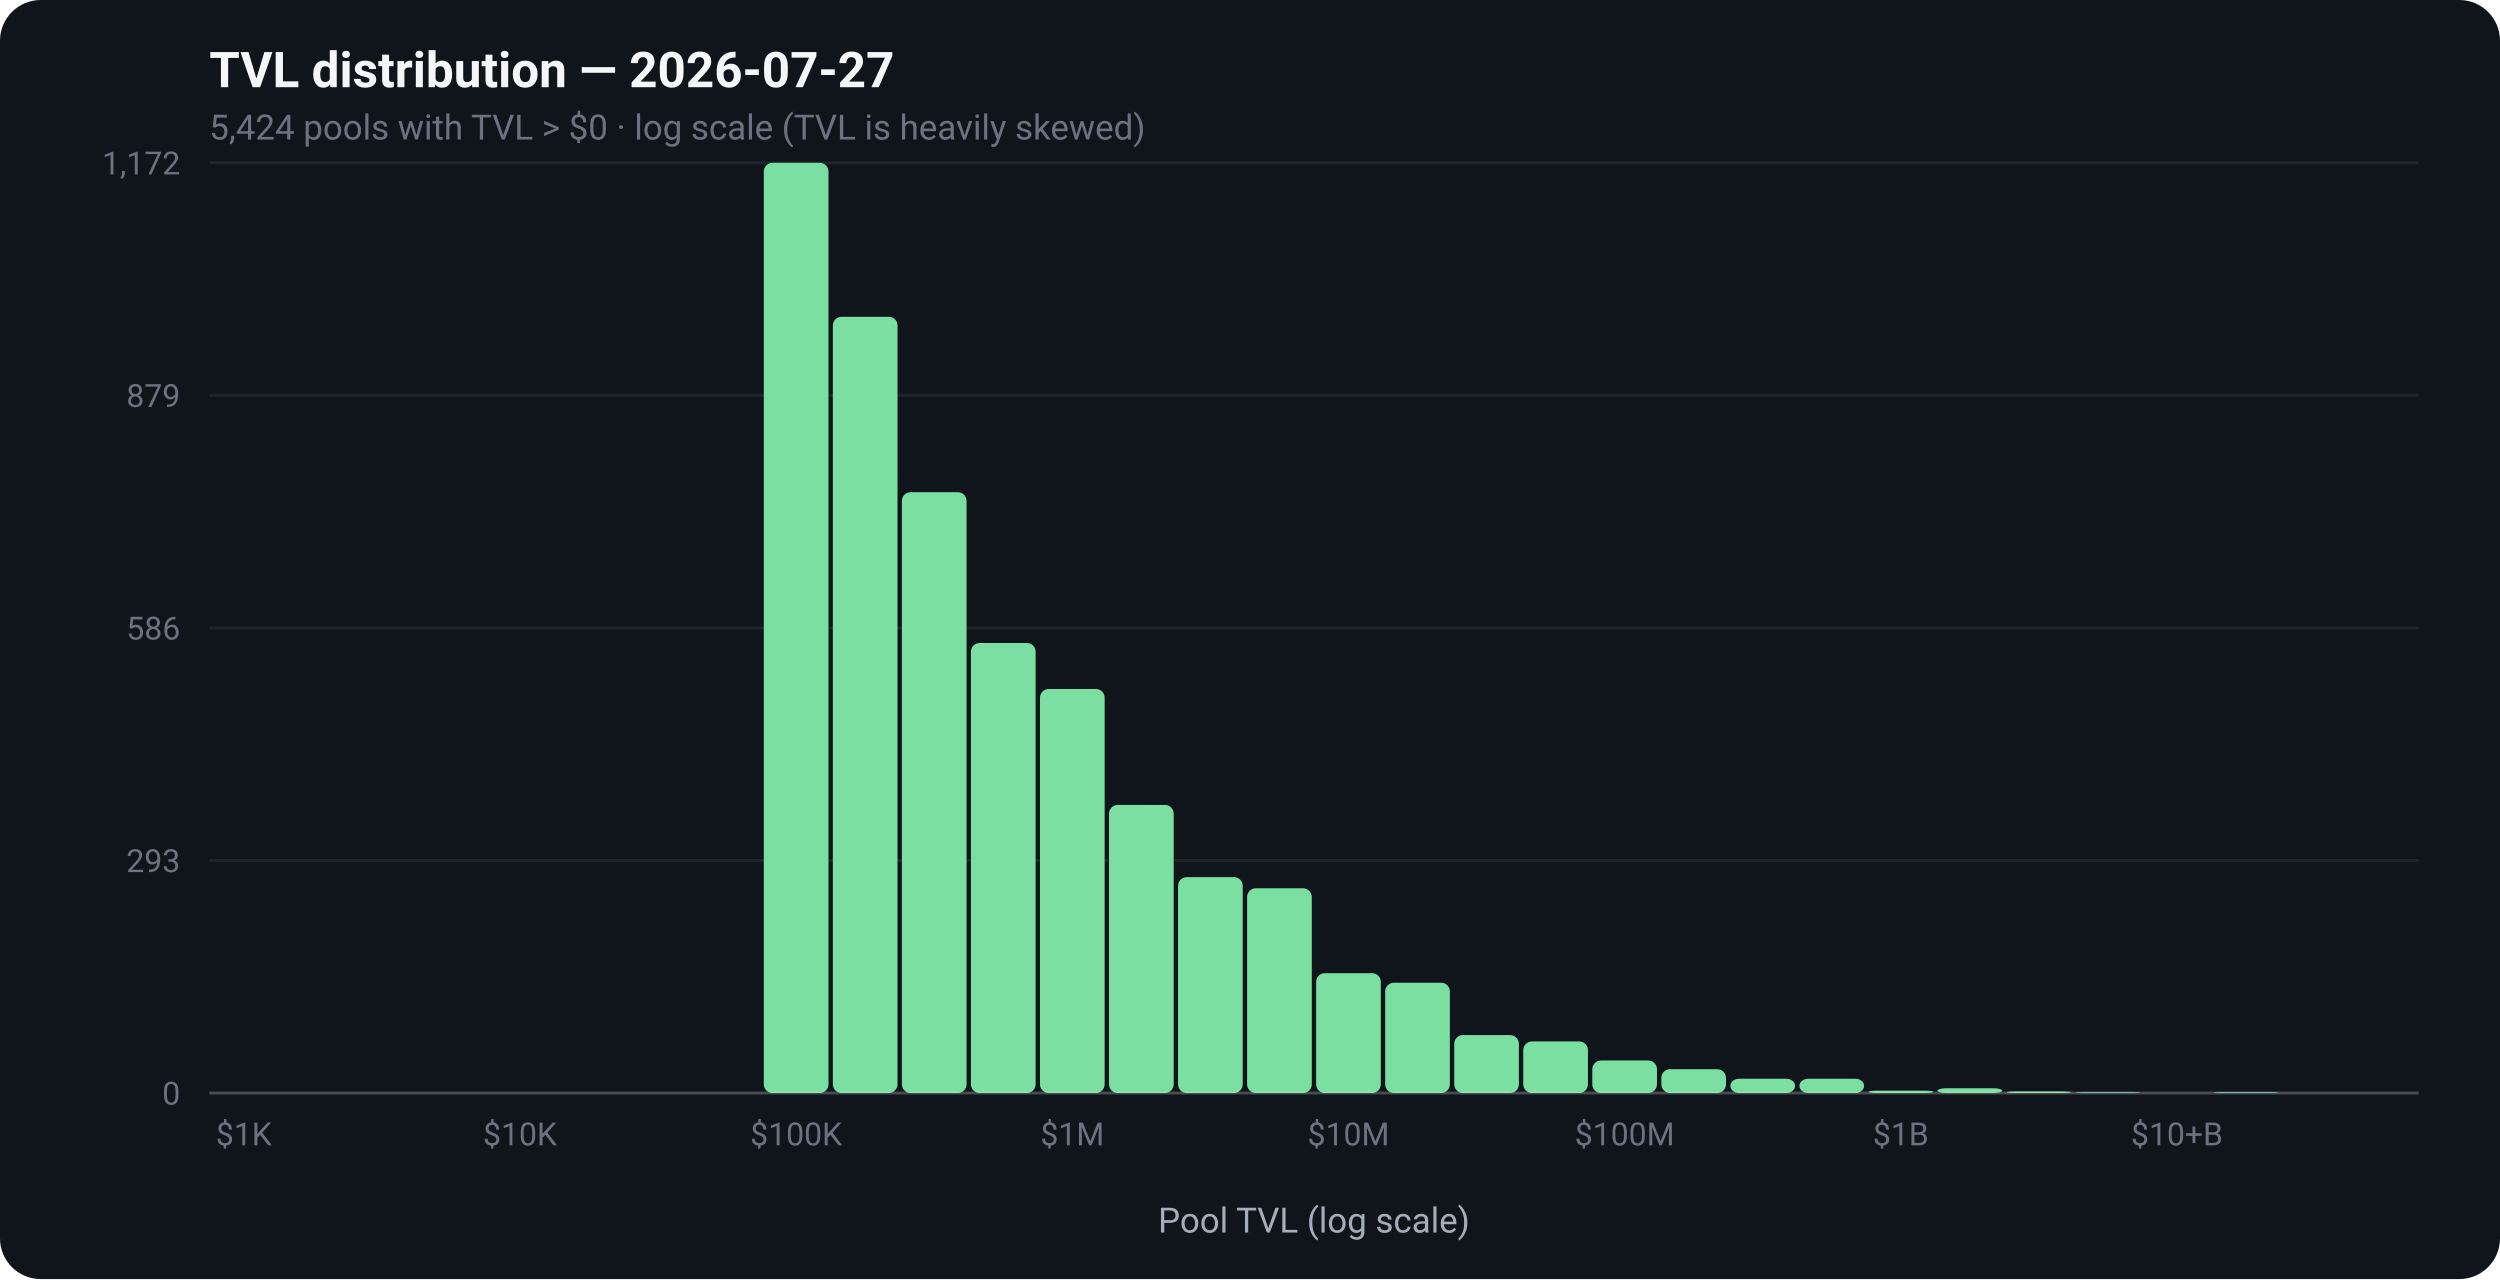
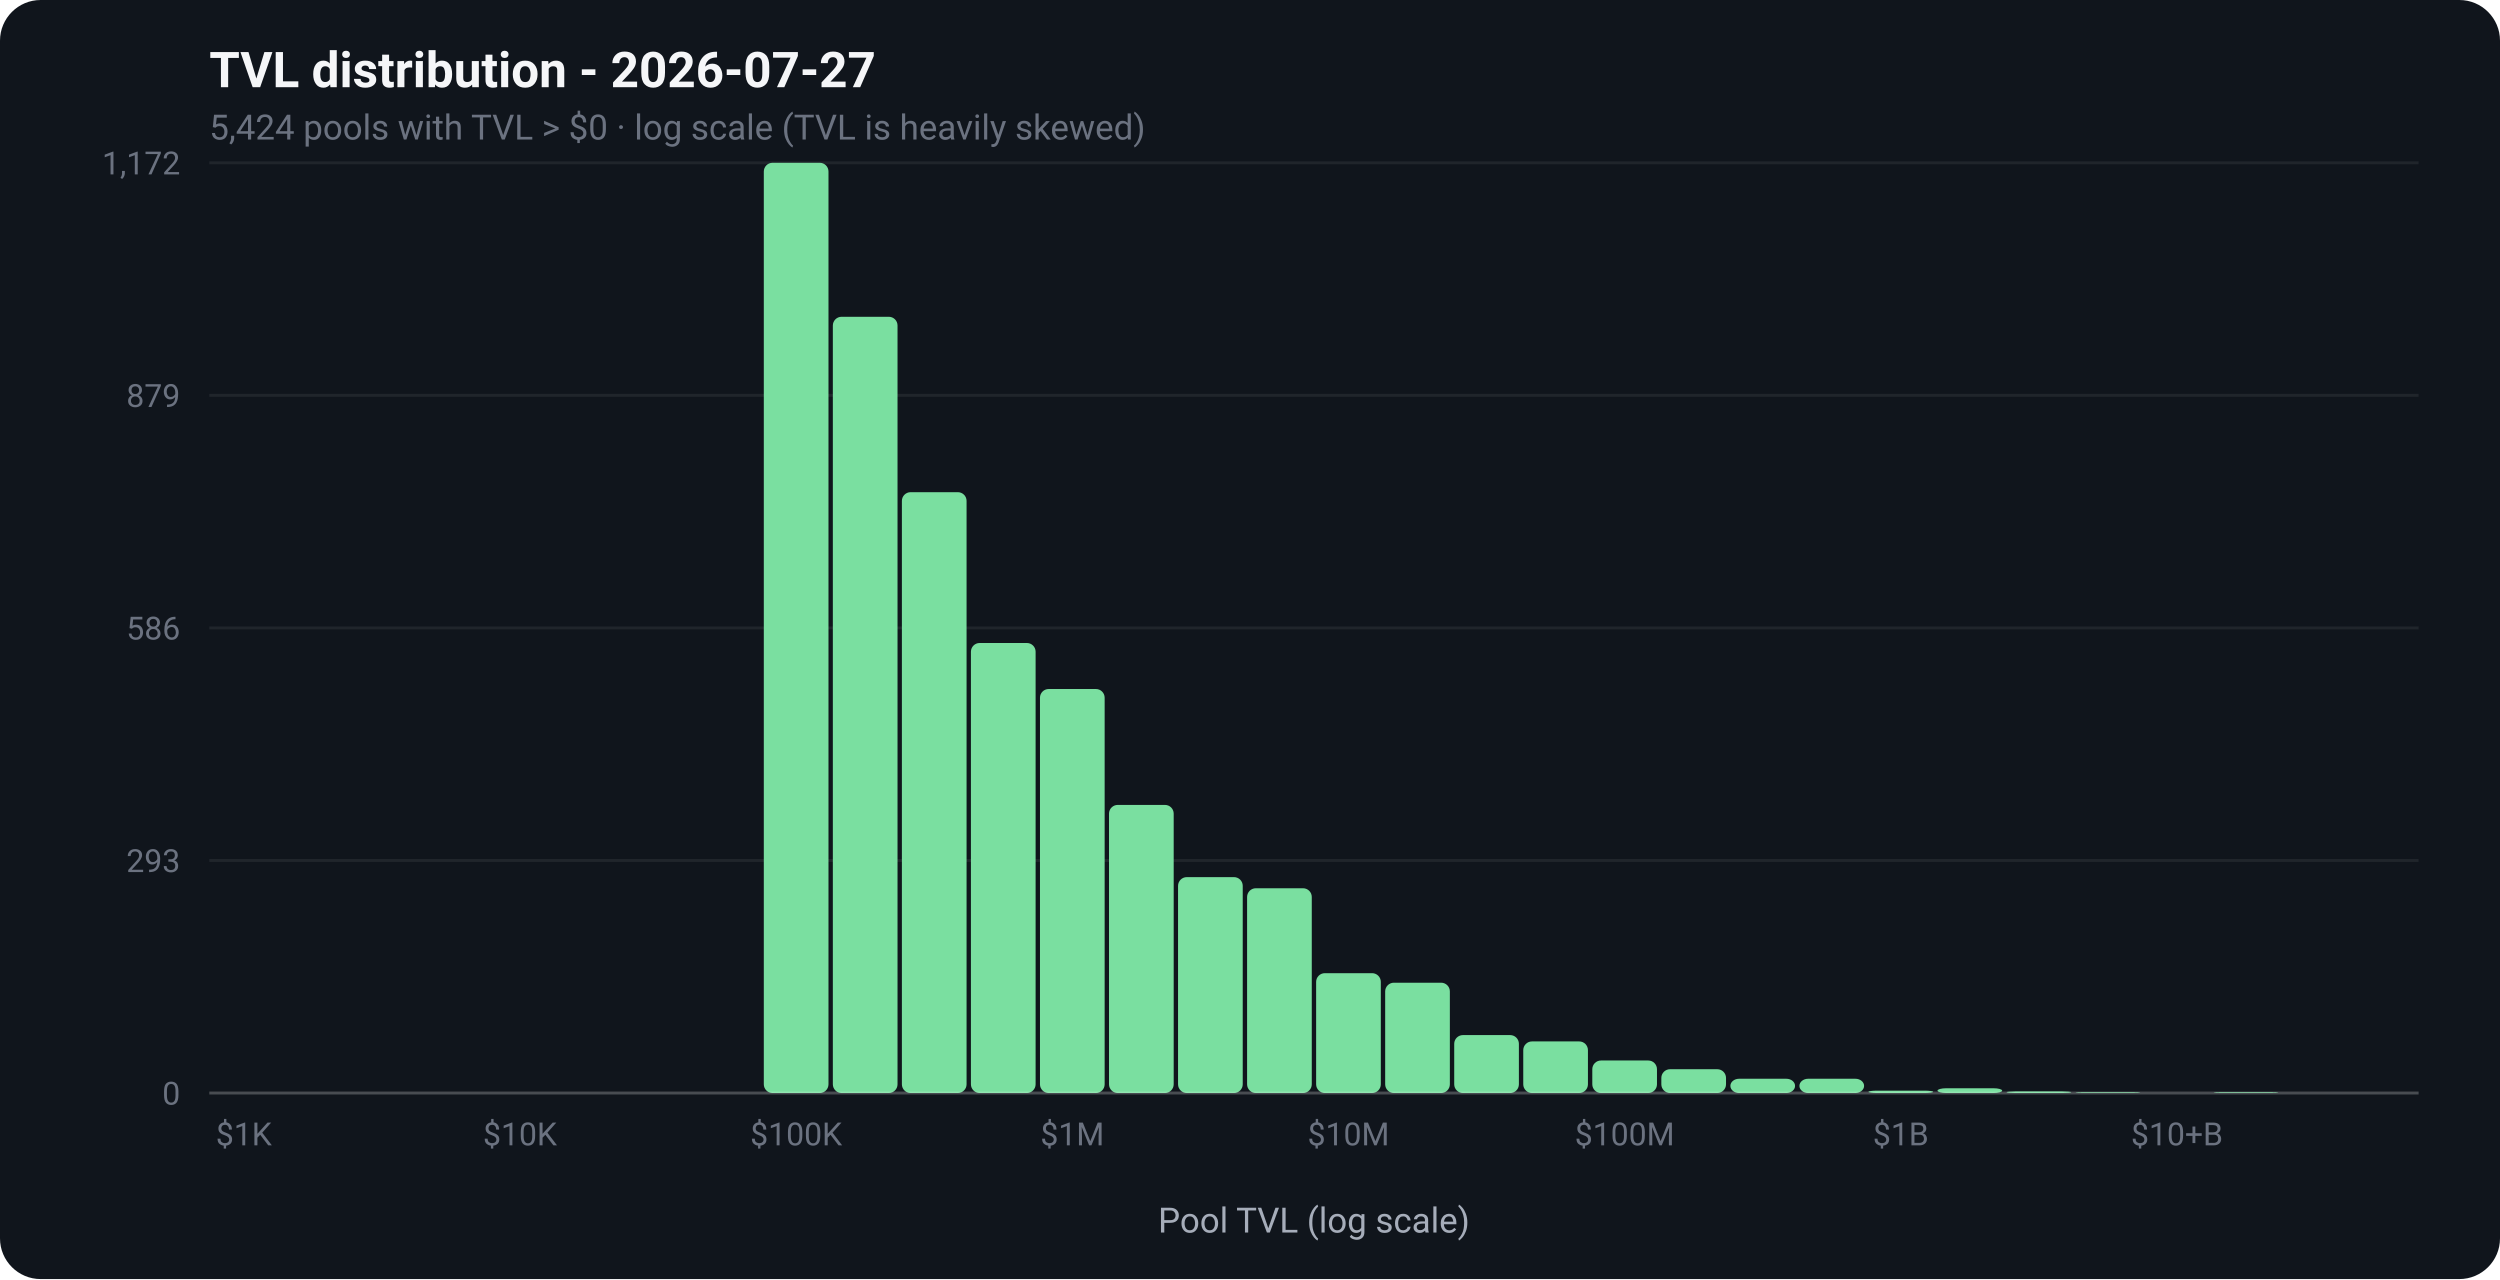
<svg xmlns="http://www.w3.org/2000/svg" viewBox="0 0 860 440" width="860" height="440" font-family="ui-sans-serif, system-ui, -apple-system, Segoe UI, Roboto, sans-serif">
  <rect width="860" height="440" rx="14" fill="#10151c" />
-   <text x="72" y="30" fill="#f5f6f8" font-size="17" font-weight="600">TVL distribution — 2026-07-27</text>
+   <text x="72" y="30" fill="#f5f6f8" font-size="17" font-weight="600">TVL distribution  -  2026-07-27</text>
  <text x="72" y="48" fill="#6b7280" font-size="12">5,424 pools with TVL &gt; $0 · log scale (TVL is heavily skewed)</text>
  <line x1="72" y1="376" x2="832" y2="376" stroke="rgba(255,255,255,0.07)" stroke-width="1" />
  <text x="62" y="380" fill="#6b7280" font-size="11" text-anchor="end">0</text>
  <line x1="72" y1="296" x2="832" y2="296" stroke="rgba(255,255,255,0.07)" stroke-width="1" />
  <text x="62" y="300" fill="#6b7280" font-size="11" text-anchor="end">293</text>
  <line x1="72" y1="216" x2="832" y2="216" stroke="rgba(255,255,255,0.07)" stroke-width="1" />
  <text x="62" y="220" fill="#6b7280" font-size="11" text-anchor="end">586</text>
  <line x1="72" y1="136" x2="832" y2="136" stroke="rgba(255,255,255,0.07)" stroke-width="1" />
  <text x="62" y="140" fill="#6b7280" font-size="11" text-anchor="end">879</text>
  <line x1="72" y1="56" x2="832" y2="56" stroke="rgba(255,255,255,0.07)" stroke-width="1" />
  <text x="62" y="60" fill="#6b7280" font-size="11" text-anchor="end">1,172</text>
  <rect x="72.75" y="376" width="22.25" height="0" fill="#7adfa0" rx="3" />
  <text x="83.88" y="394" fill="#6b7280" font-size="11" text-anchor="middle">$1K</text>
  <rect x="96.5" y="376" width="22.25" height="0" fill="#7adfa0" rx="3" />
  <rect x="120.25" y="376" width="22.25" height="0" fill="#7adfa0" rx="3" />
  <rect x="144" y="376" width="22.25" height="0" fill="#7adfa0" rx="3" />
  <rect x="167.75" y="376" width="22.25" height="0" fill="#7adfa0" rx="3" />
  <text x="178.88" y="394" fill="#6b7280" font-size="11" text-anchor="middle">$10K</text>
  <rect x="191.5" y="376" width="22.25" height="0" fill="#7adfa0" rx="3" />
  <rect x="215.25" y="376" width="22.25" height="0" fill="#7adfa0" rx="3" />
  <rect x="239" y="376" width="22.25" height="0" fill="#7adfa0" rx="3" />
  <rect x="262.75" y="56" width="22.25" height="320" fill="#7adfa0" rx="3" />
  <text x="273.88" y="394" fill="#6b7280" font-size="11" text-anchor="middle">$100K</text>
  <rect x="286.5" y="108.97" width="22.25" height="267.03" fill="#7adfa0" rx="3" />
  <rect x="310.25" y="169.31" width="22.25" height="206.69" fill="#7adfa0" rx="3" />
  <rect x="334" y="221.19" width="22.25" height="154.81" fill="#7adfa0" rx="3" />
  <rect x="357.75" y="237.02" width="22.25" height="138.98" fill="#7adfa0" rx="3" />
  <text x="368.88" y="394" fill="#6b7280" font-size="11" text-anchor="middle">$1M</text>
  <rect x="381.5" y="276.89" width="22.25" height="99.11" fill="#7adfa0" rx="3" />
  <rect x="405.25" y="301.73" width="22.25" height="74.27" fill="#7adfa0" rx="3" />
  <rect x="429" y="305.56" width="22.25" height="70.44" fill="#7adfa0" rx="3" />
  <rect x="452.75" y="334.77" width="22.25" height="41.23" fill="#7adfa0" rx="3" />
  <text x="463.88" y="394" fill="#6b7280" font-size="11" text-anchor="middle">$10M</text>
  <rect x="476.5" y="338.05" width="22.25" height="37.95" fill="#7adfa0" rx="3" />
  <rect x="500.25" y="356.07" width="22.25" height="19.93" fill="#7adfa0" rx="3" />
  <rect x="524" y="358.25" width="22.25" height="17.75" fill="#7adfa0" rx="3" />
  <rect x="547.75" y="364.81" width="22.25" height="11.19" fill="#7adfa0" rx="3" />
  <text x="558.88" y="394" fill="#6b7280" font-size="11" text-anchor="middle">$100M</text>
  <rect x="571.5" y="367.81" width="22.25" height="8.19" fill="#7adfa0" rx="3" />
  <rect x="595.25" y="371.09" width="22.25" height="4.91" fill="#7adfa0" rx="3" />
  <rect x="619" y="371.09" width="22.25" height="4.91" fill="#7adfa0" rx="3" />
  <rect x="642.75" y="375.18" width="22.25" height="0.82" fill="#7adfa0" rx="3" />
  <text x="653.88" y="394" fill="#6b7280" font-size="11" text-anchor="middle">$1B</text>
  <rect x="666.5" y="374.36" width="22.25" height="1.64" fill="#7adfa0" rx="3" />
  <rect x="690.25" y="375.45" width="22.25" height="0.55" fill="#7adfa0" rx="3" />
  <rect x="714" y="375.73" width="22.25" height="0.27" fill="#7adfa0" rx="3" />
  <rect x="737.75" y="376" width="22.25" height="0" fill="#7adfa0" rx="3" />
  <text x="748.88" y="394" fill="#6b7280" font-size="11" text-anchor="middle">$10+B</text>
  <rect x="761.5" y="375.73" width="22.25" height="0.27" fill="#7adfa0" rx="3" />
  <rect x="785.25" y="376" width="22.25" height="0" fill="#7adfa0" rx="3" />
  <rect x="809" y="376" width="22.25" height="0" fill="#7adfa0" rx="3" />
  <line x1="72" y1="376" x2="832" y2="376" stroke="rgba(255,255,255,0.18)" stroke-width="1" />
  <text x="452" y="424" fill="#a6adba" font-size="12" text-anchor="middle">Pool TVL (log scale)</text>
</svg>
